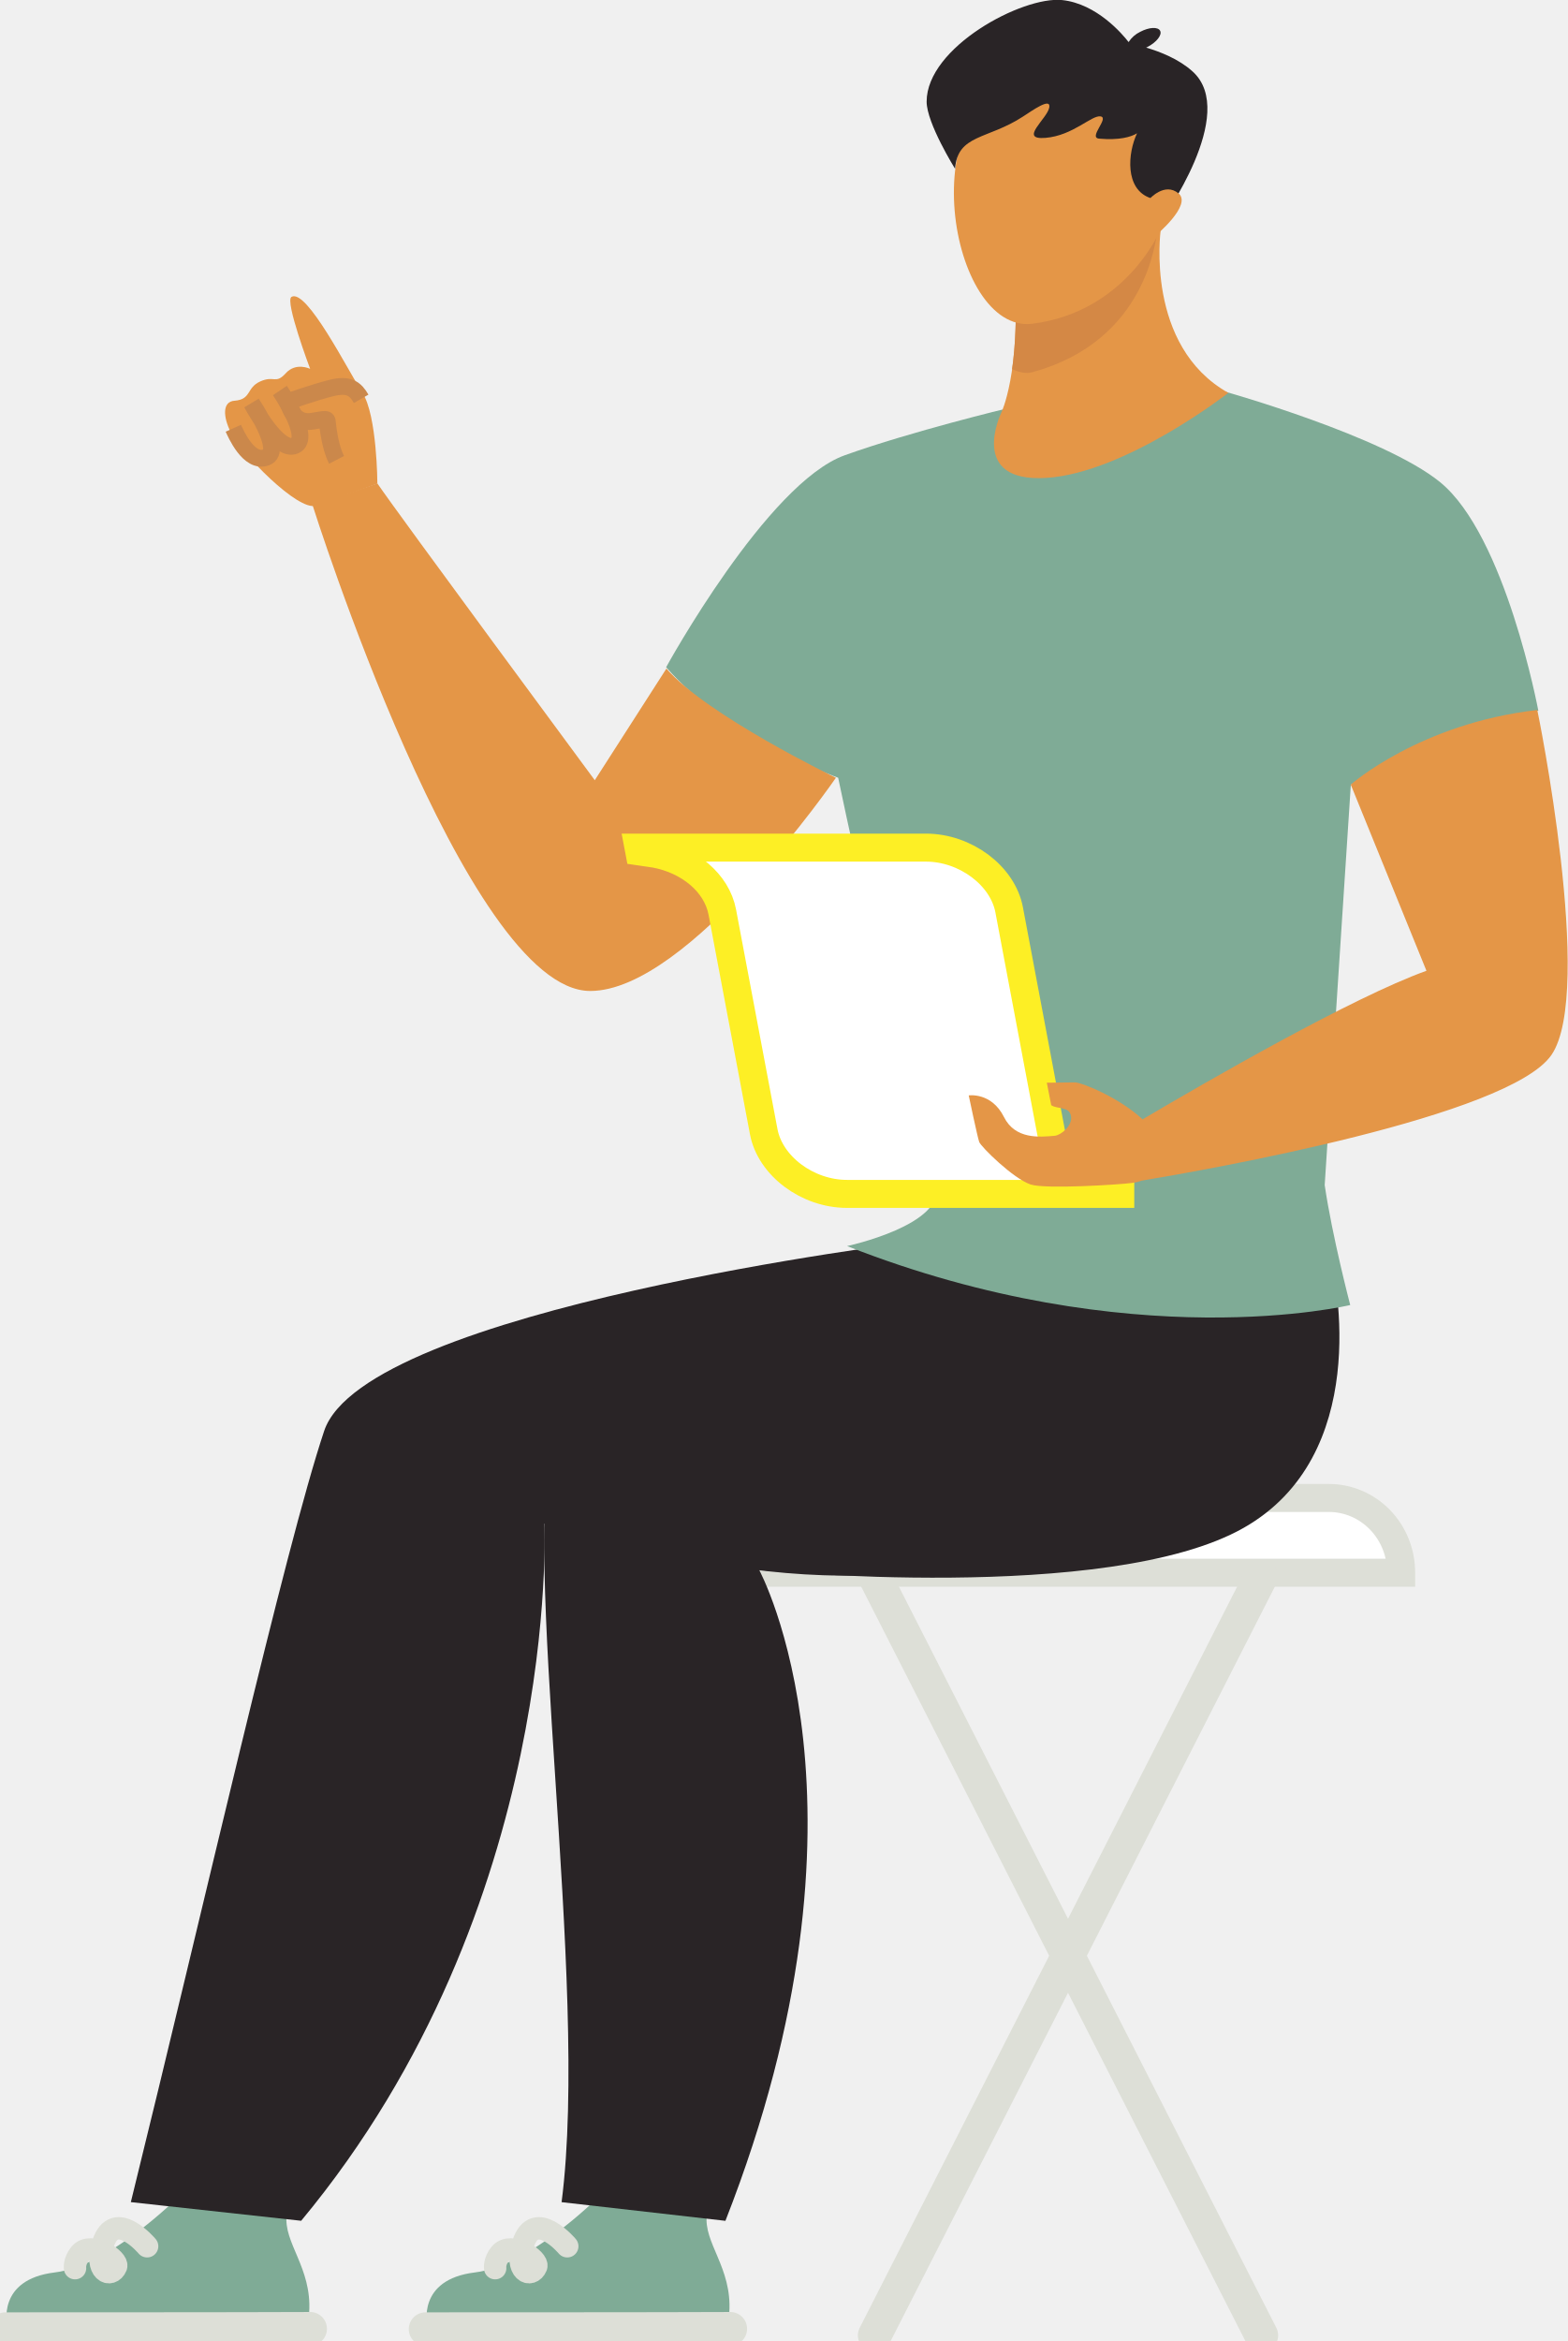
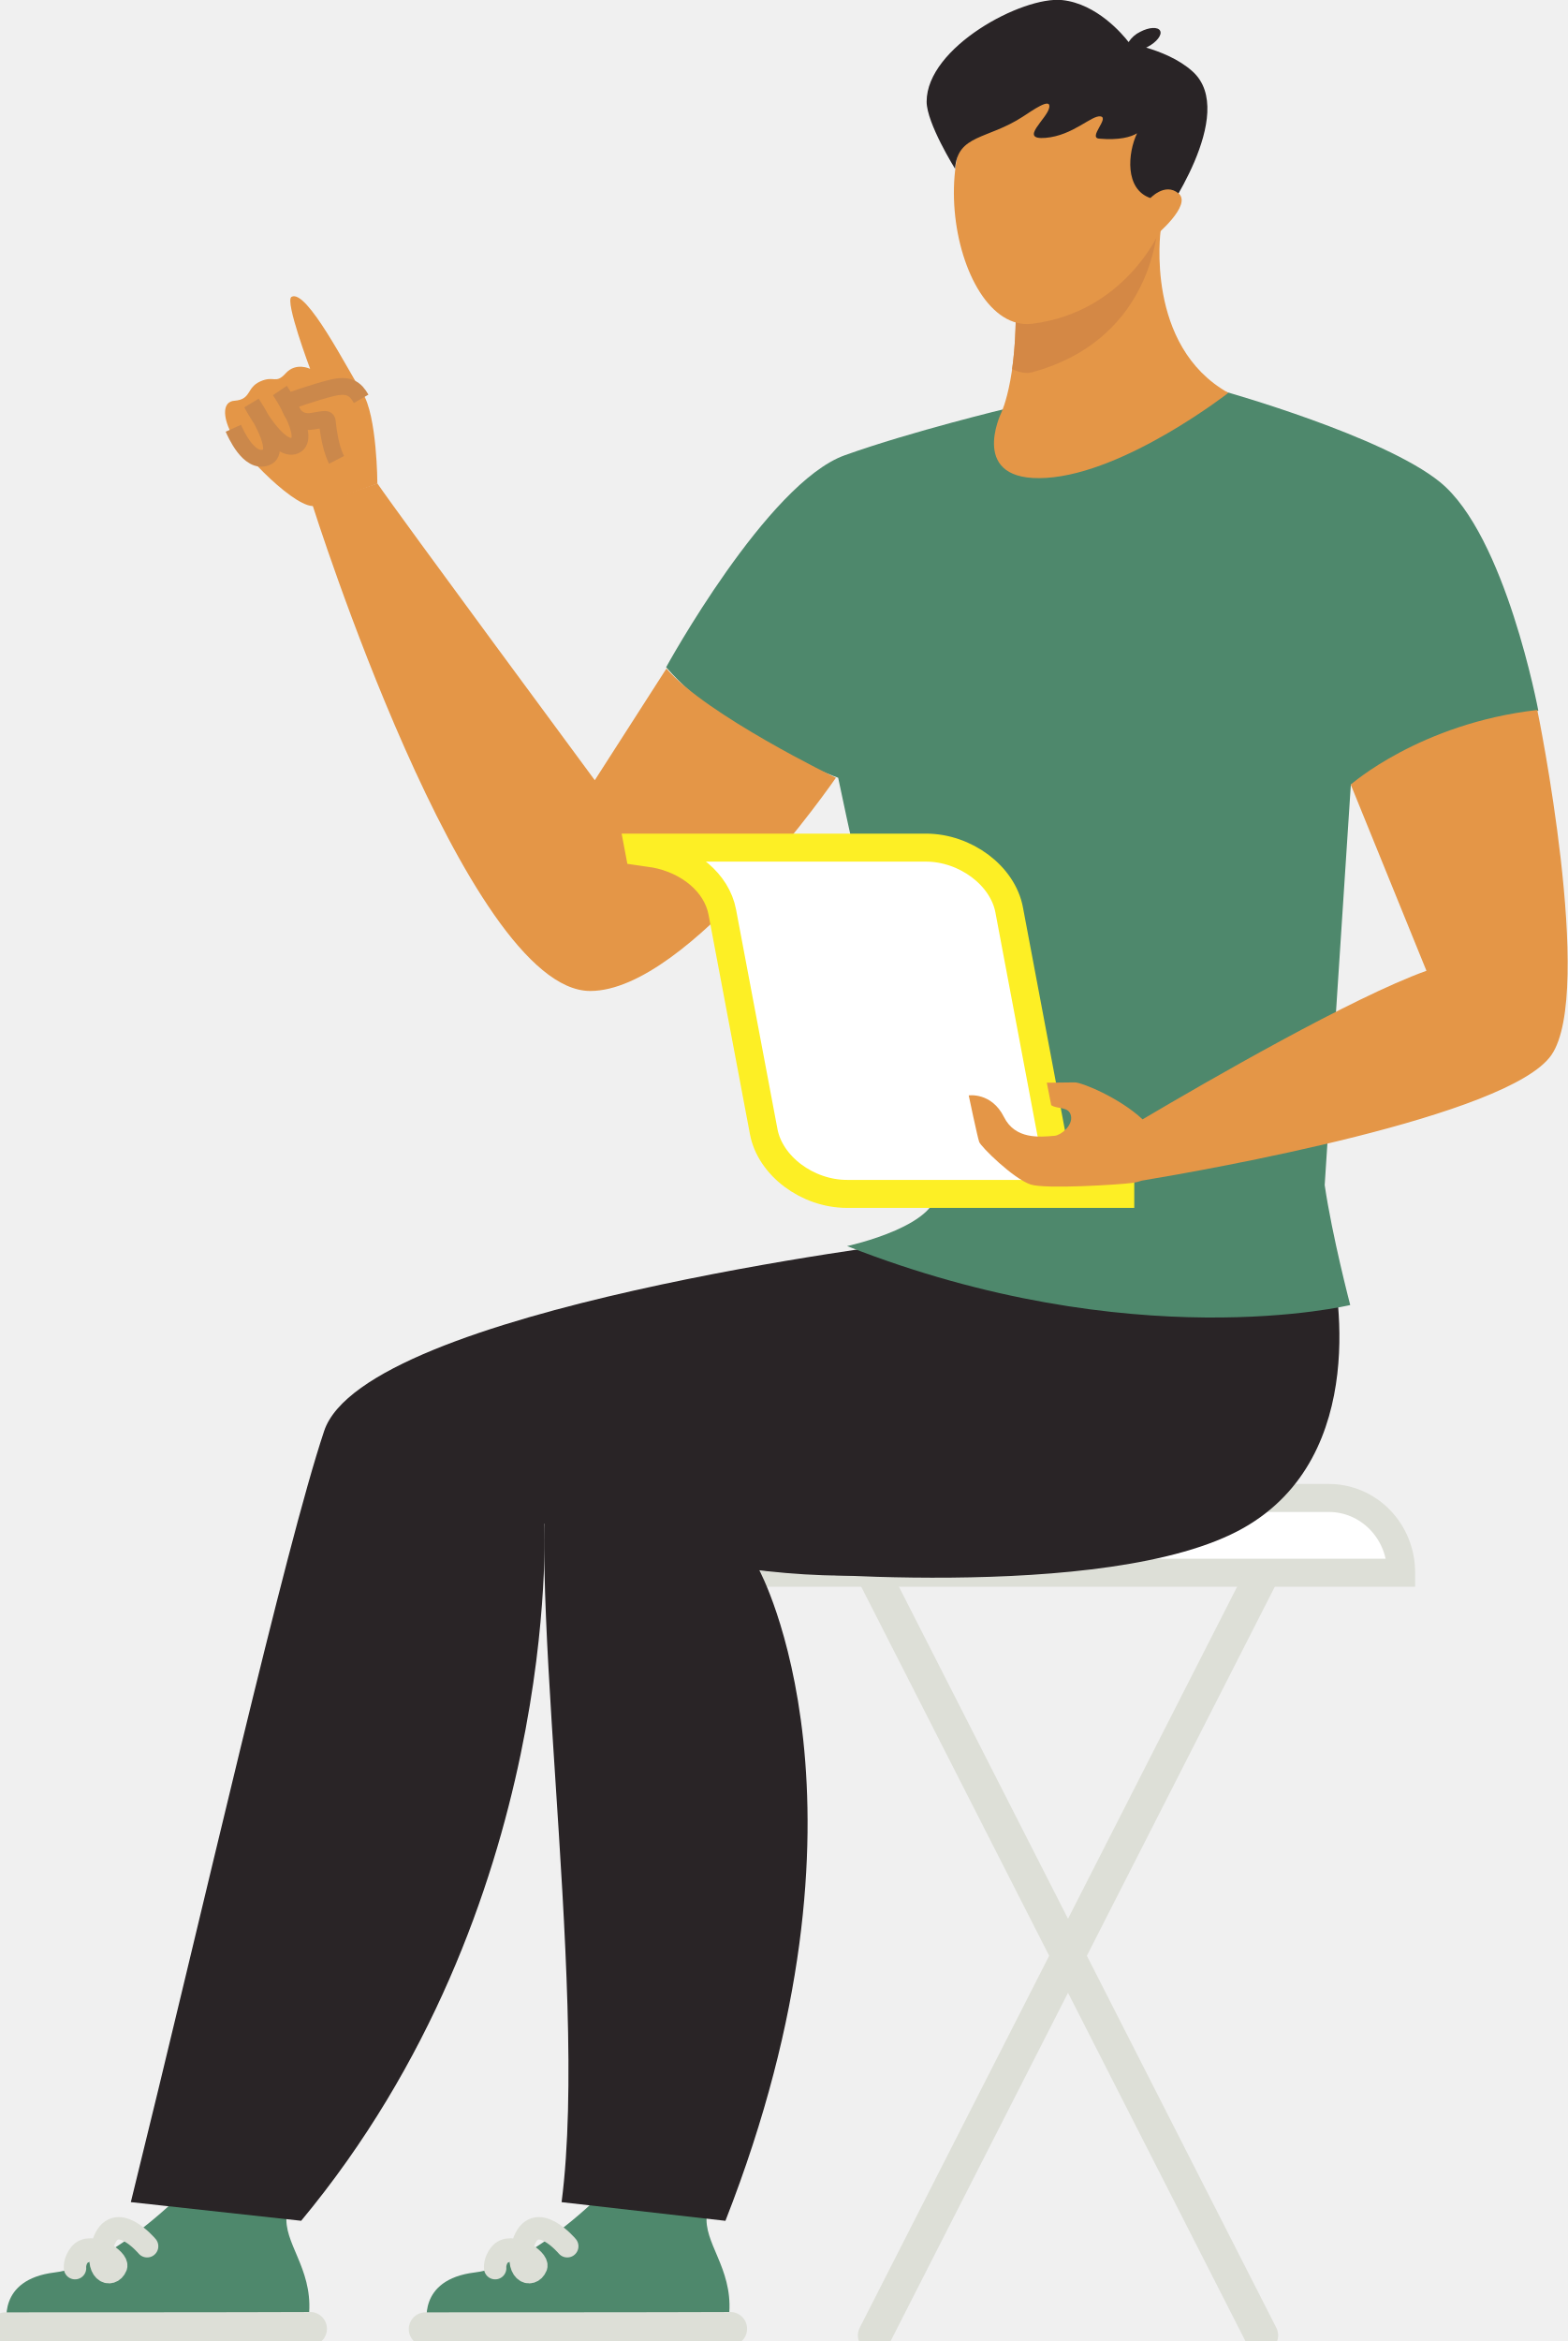
<svg xmlns="http://www.w3.org/2000/svg" width="280" height="418" viewBox="0 0 280 418" fill="none">
-   <g clip-path="url(#clip0)">
-     <path d="M144.164 267.471H237.353C240.773 267.471 244.053 268.869 246.472 271.358C248.891 273.846 250.252 277.222 250.256 280.743V280.823H131.262V280.743C131.266 277.222 132.626 273.846 135.046 271.358C137.465 268.869 140.745 267.471 144.164 267.471V267.471Z" fill="white" stroke="#DDDFD7" stroke-width="5" stroke-miterlimit="10" />
-     <path d="M156.226 281.425L225.292 417.001" stroke="#DDDFD7" stroke-width="6" stroke-miterlimit="10" stroke-linecap="round" />
-     <path d="M225.292 281.425L156.226 417.001" stroke="#DDDFD7" stroke-width="6" stroke-miterlimit="10" stroke-linecap="round" />
-     <path d="M1.294 415.213C1.294 415.213 21.594 415.213 31.139 415.153C39.167 415.099 54.977 416.798 55.223 412.841C55.721 404.882 50.565 400.459 51.206 395.437C44.855 395.63 38.556 394.212 32.863 391.308C30.793 393.389 19.255 404.609 9.778 405.758C-0.676 407.027 1.294 415.213 1.294 415.213Z" fill="#7FAB96" />
-     <path d="M0.97 415.879C0.97 415.879 45.852 415.879 55.397 415.819" stroke="#DDDFD7" stroke-width="6" stroke-miterlimit="10" stroke-linecap="round" />
-     <path d="M26.277 401.082C26.277 401.082 20.481 394.198 18.407 400.609C16.764 405.688 19.869 406.83 20.73 404.696C21.221 403.47 16.202 400.13 14.296 402.454C13.229 403.76 13.4 404.995 13.4 404.995" stroke="#DDDFD7" stroke-width="4" stroke-miterlimit="10" stroke-linecap="round" />
-     <path d="M57.897 255.509C65.175 233.682 163.225 221.707 163.225 221.707L194.26 222.566C195.81 227.841 198.601 263.235 175.879 276.143C151.765 289.841 97.222 272.061 97.222 272.061C97.222 272.061 100.418 340.391 53.793 396.533L23.369 393.203C36.395 340.424 50.859 276.57 57.897 255.509Z" fill="#292426" />
-     <path d="M76.334 415.213C76.334 415.213 96.634 415.213 106.179 415.153C114.207 415.099 130.017 416.798 130.263 412.841C130.761 404.882 125.605 400.459 126.246 395.437C119.895 395.63 113.596 394.212 107.903 391.308C105.833 393.389 94.295 404.609 84.818 405.758C74.364 407.027 76.334 415.213 76.334 415.213Z" fill="#7FAB96" />
-     <path d="M76.01 415.879C76.01 415.879 120.892 415.879 130.437 415.819" stroke="#DDDFD7" stroke-width="6" stroke-miterlimit="10" stroke-linecap="round" />
-     <path d="M101.317 401.082C101.317 401.082 95.521 394.198 93.448 400.609C91.805 405.688 94.91 406.83 95.77 404.696C96.262 403.47 91.242 400.13 89.337 402.454C88.269 403.76 88.441 404.995 88.441 404.995" stroke="#DDDFD7" stroke-width="4" stroke-miterlimit="10" stroke-linecap="round" />
-     <path d="M99.04 255.306C103.546 240.346 175.879 222.13 175.879 222.13L237.382 223.558C238.928 228.833 244.857 259.898 222.135 272.806C198.022 286.504 135.59 280.313 135.59 280.313C135.59 280.313 158.606 322.531 129.567 396.54L100.305 393.209C105.393 353.969 92.636 276.573 99.04 255.306Z" fill="#292426" />
-     <path d="M167.155 211.599C167.155 211.599 157.578 176.505 149.705 138.873C149.705 138.873 130.211 132.046 118.977 119.137C118.977 119.137 137.006 86.261 150.882 81.289C162.827 77.009 180.035 72.883 180.035 72.883L218.771 69.919C218.771 69.919 247.115 77.869 257.203 86.081C268.928 95.622 274.76 126.907 274.76 126.907C274.76 126.907 261.156 127.936 241.273 140.108L236.603 211.599C237.945 220.754 241.163 233.02 241.163 233.02C241.163 233.02 202.133 242.468 151.3 222.496C151.3 222.496 169.034 218.669 167.155 211.599Z" fill="#7FAB96" />
-     <path d="M119.029 119.377L106.234 139.312C106.234 139.312 71.126 91.796 67.403 86.321L55.853 90.284C55.853 90.284 83.21 176.944 105.422 176.944C123.082 176.944 149.304 138.873 149.304 138.873C149.304 138.873 126.126 127.666 119.029 119.377Z" fill="#E49647" />
-     <path d="M67.403 86.361C67.403 86.361 67.362 74.192 64.738 70.139C62.115 66.086 54.783 51.489 52.066 53.005C50.814 53.704 55.394 65.86 55.394 65.86C55.394 65.86 52.868 64.617 51.037 66.646C49.206 68.674 48.993 66.979 46.476 68.111C43.96 69.243 44.943 71.328 41.88 71.554C39.674 71.714 39.839 74.472 41.233 77.216C43.093 80.932 53.246 91.336 56.406 90.284C59.566 89.231 67.403 86.361 67.403 86.361Z" fill="#E49647" />
-     <path d="M41.676 76.466C42.023 77.233 44.429 82.861 47.563 81.662C50.697 80.463 44.959 72.034 44.959 72.034C44.959 72.034 49.627 80.909 52.687 79.56C55.746 78.212 49.989 69.726 49.989 69.726" stroke="#CB884B" stroke-width="3" stroke-miterlimit="10" />
-     <path d="M64.505 71.211C63.464 69.396 62.296 68.524 59.233 69.273C56.17 70.022 51.471 71.701 51.471 71.701C51.471 71.701 52.062 75.87 55.843 75.204C58.395 74.755 58.395 74.755 58.467 75.354C58.538 75.954 58.874 79.71 60.116 82.111" stroke="#CB884B" stroke-width="3" stroke-miterlimit="10" />
-     <path d="M114.048 151.348H165.37C172.437 151.348 179.103 156.343 180.248 162.468L187.71 202.058C188.865 208.199 195.535 213.178 202.589 213.178H151.284C144.216 213.178 137.553 208.182 136.405 202.058L129.014 162.884C128.015 157.556 122.972 153.559 117.03 152.444L114.177 152.027L114.048 151.348Z" fill="white" stroke="#FDEF25" stroke-width="5" stroke-miterlimit="10" />
-     <path d="M277.099 188.377C269.53 199.351 215.74 208.852 203.947 210.807C203.402 211.001 202.838 211.137 202.266 211.213C199.746 211.546 186.679 212.355 184.078 211.496C181.015 210.48 175.206 204.776 174.892 203.893C174.578 203.01 173.023 195.594 173.023 195.594C173.023 195.594 177.085 194.978 179.317 199.447C181.325 203.477 185.686 203.04 188.373 202.801C189.493 202.701 191.637 200.986 191.284 199.241C190.932 197.496 188.855 198.092 187.759 197.339L186.97 193.323L191.957 193.266C193.177 193.249 199.908 195.974 204.077 199.867C215.533 193.1 241.574 178.07 254.777 173.338L241.257 140.095C241.257 140.095 253.613 129.165 274.573 126.774C274.608 126.774 284.861 177.118 277.099 188.377Z" fill="#E49647" />
-     <path d="M207.302 41.176C207.302 41.176 204.465 61.763 219.395 70.149C219.395 70.149 201.098 84.416 186.921 85.328C172.744 86.241 178.835 73.702 178.835 73.702C178.835 73.702 182.325 66.612 181.222 49.202L207.302 41.176Z" fill="#E49647" />
-     <path d="M181.212 49.205L206.719 41.352C206.38 42.664 204.902 60.881 184.379 66.462C183.153 66.795 181.908 66.419 180.772 65.92C181.329 62.01 181.678 56.518 181.212 49.205Z" fill="#D48845" />
-     <path d="M207.137 41.295C207.137 41.295 200.991 55.722 184.382 57.807C169.571 59.669 162.29 17.148 184.159 13.081C208.191 8.615 205.332 35.105 205.332 35.105C205.332 35.105 208.857 32.44 210.507 34.548C212.157 36.656 207.137 41.295 207.137 41.295Z" fill="#E49647" />
-     <path d="M207.434 39.377L205.464 35.361C200.862 33.786 201.421 27.308 203.09 23.798C202 24.464 199.924 25.07 196.314 24.754C194.309 24.578 198.177 21.061 196.583 20.784C194.988 20.508 191.663 24.208 186.743 24.617C181.824 25.027 187.115 21.174 187.419 19.146C187.684 17.367 184.421 19.709 182.716 20.811C176.383 24.951 171.033 23.948 170.584 30.136C170.584 30.136 165.506 21.997 165.506 18.147C165.506 8.426 182.626 -0.719 189.713 0.013C195.926 0.666 200.538 6.164 201.577 7.51C202.094 6.717 202.812 6.085 203.653 5.681C205.241 4.842 206.829 4.759 207.211 5.498C207.593 6.238 206.59 7.52 205.002 8.359C204.905 8.409 204.811 8.459 204.714 8.502C207.111 9.205 210.51 10.5 213.001 12.755C221.317 20.235 207.434 39.377 207.434 39.377Z" fill="#292426" />
-     <path d="M205.332 35.511C205.332 35.511 208.033 32.467 210.507 34.542C212.981 36.616 206.341 42.115 206.341 42.115L205.332 35.511Z" fill="#E49647" />
-   </g>
-   <defs>
-     <clipPath id="clip0">
-       <rect width="280" height="418" fill="white" />
-     </clipPath>
-   </defs>
+   <path d="M144.164 267.471H237.353C240.773 267.471 244.053 268.869 246.472 271.358C248.891 273.846 250.252 277.222 250.256 280.743V280.822H131.262V280.743C131.265 277.222 132.626 273.846 135.046 271.358C137.465 268.869 140.745 267.471 144.164 267.471Z" fill="white" stroke="#DDDFD7" stroke-width="5" stroke-miterlimit="10" />
+   <path d="M156.226 281.425L225.292 417.001" stroke="#DDDFD7" stroke-width="6" stroke-miterlimit="10" stroke-linecap="round" />
+   <path d="M225.292 281.425L156.226 417.001" stroke="#DDDFD7" stroke-width="6" stroke-miterlimit="10" stroke-linecap="round" />
+   <path d="M1.294 415.213C1.294 415.213 21.594 415.213 31.139 415.153C39.167 415.099 54.977 416.798 55.223 412.841C55.721 404.882 50.565 400.459 51.206 395.437C44.855 395.63 38.556 394.212 32.863 391.308C30.793 393.389 19.255 404.609 9.778 405.758C-0.676 407.027 1.294 415.213 1.294 415.213Z" fill="#4E886C" />
+   <path d="M0.97 415.879C0.97 415.879 45.852 415.879 55.397 415.819" stroke="#DDDFD7" stroke-width="6" stroke-miterlimit="10" stroke-linecap="round" />
+   <path d="M26.277 401.082C26.277 401.082 20.481 394.198 18.407 400.609C16.764 405.688 19.869 406.83 20.73 404.695C21.221 403.47 16.202 400.13 14.296 402.454C13.229 403.76 13.4 404.995 13.4 404.995" stroke="#DDDFD7" stroke-width="4" stroke-miterlimit="10" stroke-linecap="round" />
+   <path d="M57.897 255.509C65.175 233.682 163.225 221.707 163.225 221.707L194.26 222.566C195.81 227.841 198.601 263.235 175.879 276.143C151.765 289.841 97.222 272.06 97.222 272.06C97.222 272.06 100.418 340.391 53.793 396.533L23.369 393.203C36.395 340.424 50.859 276.57 57.897 255.509Z" fill="#292426" />
+   <path d="M76.334 415.213C76.334 415.213 96.634 415.213 106.179 415.153C114.207 415.099 130.017 416.798 130.263 412.841C130.761 404.882 125.605 400.459 126.246 395.437C119.895 395.63 113.596 394.212 107.903 391.308C105.833 393.389 94.295 404.609 84.818 405.758C74.364 407.027 76.334 415.213 76.334 415.213Z" fill="#4E886C" />
+   <path d="M76.01 415.879C76.01 415.879 120.892 415.879 130.437 415.819" stroke="#DDDFD7" stroke-width="6" stroke-miterlimit="10" stroke-linecap="round" />
+   <path d="M101.317 401.082C101.317 401.082 95.521 394.198 93.448 400.609C91.805 405.688 94.91 406.83 95.77 404.696C96.262 403.47 91.242 400.13 89.337 402.454C88.269 403.76 88.441 404.995 88.441 404.995" stroke="#DDDFD7" stroke-width="4" stroke-miterlimit="10" stroke-linecap="round" />
+   <path d="M99.04 255.306C103.546 240.346 175.879 222.13 175.879 222.13L237.382 223.558C238.928 228.833 244.857 259.898 222.135 272.806C198.022 286.504 135.59 280.313 135.59 280.313C135.59 280.313 158.606 322.531 129.567 396.54L100.305 393.209C105.393 353.969 92.636 276.573 99.04 255.306Z" fill="#292426" />
+   <path d="M167.155 211.599C167.155 211.599 157.578 176.505 149.705 138.873C149.705 138.873 130.211 132.046 118.977 119.137C118.977 119.137 137.006 86.261 150.882 81.289C162.827 77.009 180.035 72.883 180.035 72.883L218.771 69.919C218.771 69.919 247.115 77.869 257.203 86.081C268.928 95.622 274.76 126.907 274.76 126.907C274.76 126.907 261.156 127.936 241.273 140.108L236.603 211.599C237.945 220.754 241.163 233.02 241.163 233.02C241.163 233.02 202.133 242.468 151.3 222.496C151.3 222.496 169.034 218.669 167.155 211.599Z" fill="#4E886C" />
+   <path d="M119.029 119.377L106.234 139.312C106.234 139.312 71.126 91.796 67.403 86.321L55.853 90.284C55.853 90.284 83.21 176.944 105.422 176.944C123.082 176.944 149.304 138.873 149.304 138.873C149.304 138.873 126.126 127.666 119.029 119.377Z" fill="#E49647" />
+   <path d="M67.403 86.361C67.403 86.361 67.362 74.192 64.738 70.139C62.115 66.086 54.782 51.489 52.066 53.005C50.814 53.704 55.394 65.86 55.394 65.86C55.394 65.86 52.868 64.617 51.037 66.645C49.206 68.674 48.993 66.979 46.476 68.111C43.96 69.243 44.943 71.328 41.88 71.554C39.674 71.714 39.839 74.472 41.233 77.216C43.093 80.932 53.246 91.336 56.406 90.284C59.566 89.231 67.403 86.361 67.403 86.361Z" fill="#E49647" />
+   <path d="M41.676 76.467C42.023 77.233 44.429 82.861 47.563 81.662C50.697 80.463 44.959 72.034 44.959 72.034C44.959 72.034 49.627 80.909 52.687 79.56C55.746 78.212 49.989 69.726 49.989 69.726" stroke="#CB884B" stroke-width="3" stroke-miterlimit="10" />
+   <path d="M64.505 71.211C63.464 69.396 62.296 68.524 59.233 69.273C56.17 70.022 51.47 71.701 51.47 71.701C51.47 71.701 52.062 75.87 55.843 75.204C58.395 74.755 58.395 74.755 58.467 75.354C58.538 75.954 58.874 79.71 60.116 82.111" stroke="#CB884B" stroke-width="3" stroke-miterlimit="10" />
+   <path d="M114.048 151.348H165.37C172.437 151.348 179.103 156.343 180.248 162.468L187.71 202.058C188.865 208.199 195.535 213.178 202.589 213.178H151.284C144.216 213.178 137.553 208.182 136.405 202.058L129.014 162.884C128.015 157.555 122.972 153.559 117.03 152.443L114.177 152.027L114.048 151.348Z" fill="white" stroke="#FDEF25" stroke-width="5" stroke-miterlimit="10" />
+   <path d="M277.099 188.377C269.53 199.35 215.74 208.852 203.947 210.807C203.402 211 202.838 211.137 202.266 211.213C199.746 211.546 186.679 212.355 184.078 211.496C181.015 210.48 175.206 204.775 174.892 203.893C174.578 203.01 173.023 195.594 173.023 195.594C173.023 195.594 177.085 194.978 179.317 199.447C181.325 203.477 185.686 203.04 188.373 202.801C189.493 202.701 191.637 200.986 191.284 199.241C190.932 197.495 188.855 198.092 187.759 197.339L186.97 193.323L191.957 193.266C193.177 193.249 199.908 195.974 204.077 199.867C215.533 193.1 241.574 178.07 254.777 173.338L241.257 140.095C241.257 140.095 253.613 129.165 274.573 126.774C274.608 126.774 284.861 177.118 277.099 188.377Z" fill="#E49647" />
+   <path d="M207.302 41.175C207.302 41.175 204.465 61.763 219.395 70.149C219.395 70.149 201.098 84.416 186.921 85.328C172.744 86.241 178.835 73.702 178.835 73.702C178.835 73.702 182.325 66.612 181.222 49.202L207.302 41.175Z" fill="#E49647" />
+   <path d="M181.212 49.205L206.719 41.352C206.38 42.664 204.902 60.881 184.379 66.462C183.153 66.795 181.908 66.419 180.772 65.919C181.329 62.01 181.678 56.518 181.212 49.205Z" fill="#D48845" />
+   <path d="M207.137 41.295C207.137 41.295 200.991 55.722 184.382 57.807C169.571 59.669 162.29 17.148 184.159 13.081C208.191 8.615 205.332 35.105 205.332 35.105C205.332 35.105 208.857 32.44 210.507 34.548C212.157 36.656 207.137 41.295 207.137 41.295Z" fill="#E49647" />
+   <path d="M207.434 39.377L205.464 35.361C200.862 33.786 201.421 27.308 203.09 23.798C202 24.464 199.924 25.07 196.314 24.754C194.309 24.577 198.177 21.061 196.583 20.784C194.988 20.508 191.663 24.208 186.743 24.617C181.824 25.027 187.115 21.174 187.419 19.146C187.684 17.367 184.421 19.709 182.716 20.811C176.383 24.95 171.033 23.948 170.584 30.136C170.584 30.136 165.506 21.997 165.506 18.147C165.506 8.426 182.626 -0.719 189.713 0.013C195.926 0.666 200.538 6.164 201.577 7.51C202.094 6.717 202.812 6.085 203.653 5.681C205.241 4.842 206.829 4.759 207.211 5.498C207.593 6.238 206.59 7.52 205.002 8.359C204.905 8.409 204.811 8.459 204.714 8.502C207.111 9.205 210.51 10.5 213.001 12.755C221.317 20.235 207.434 39.377 207.434 39.377Z" fill="#292426" />
+   <path d="M205.332 35.511C205.332 35.511 208.033 32.467 210.507 34.542C212.981 36.616 206.341 42.115 206.341 42.115L205.332 35.511Z" fill="#E49647" />
</svg>
